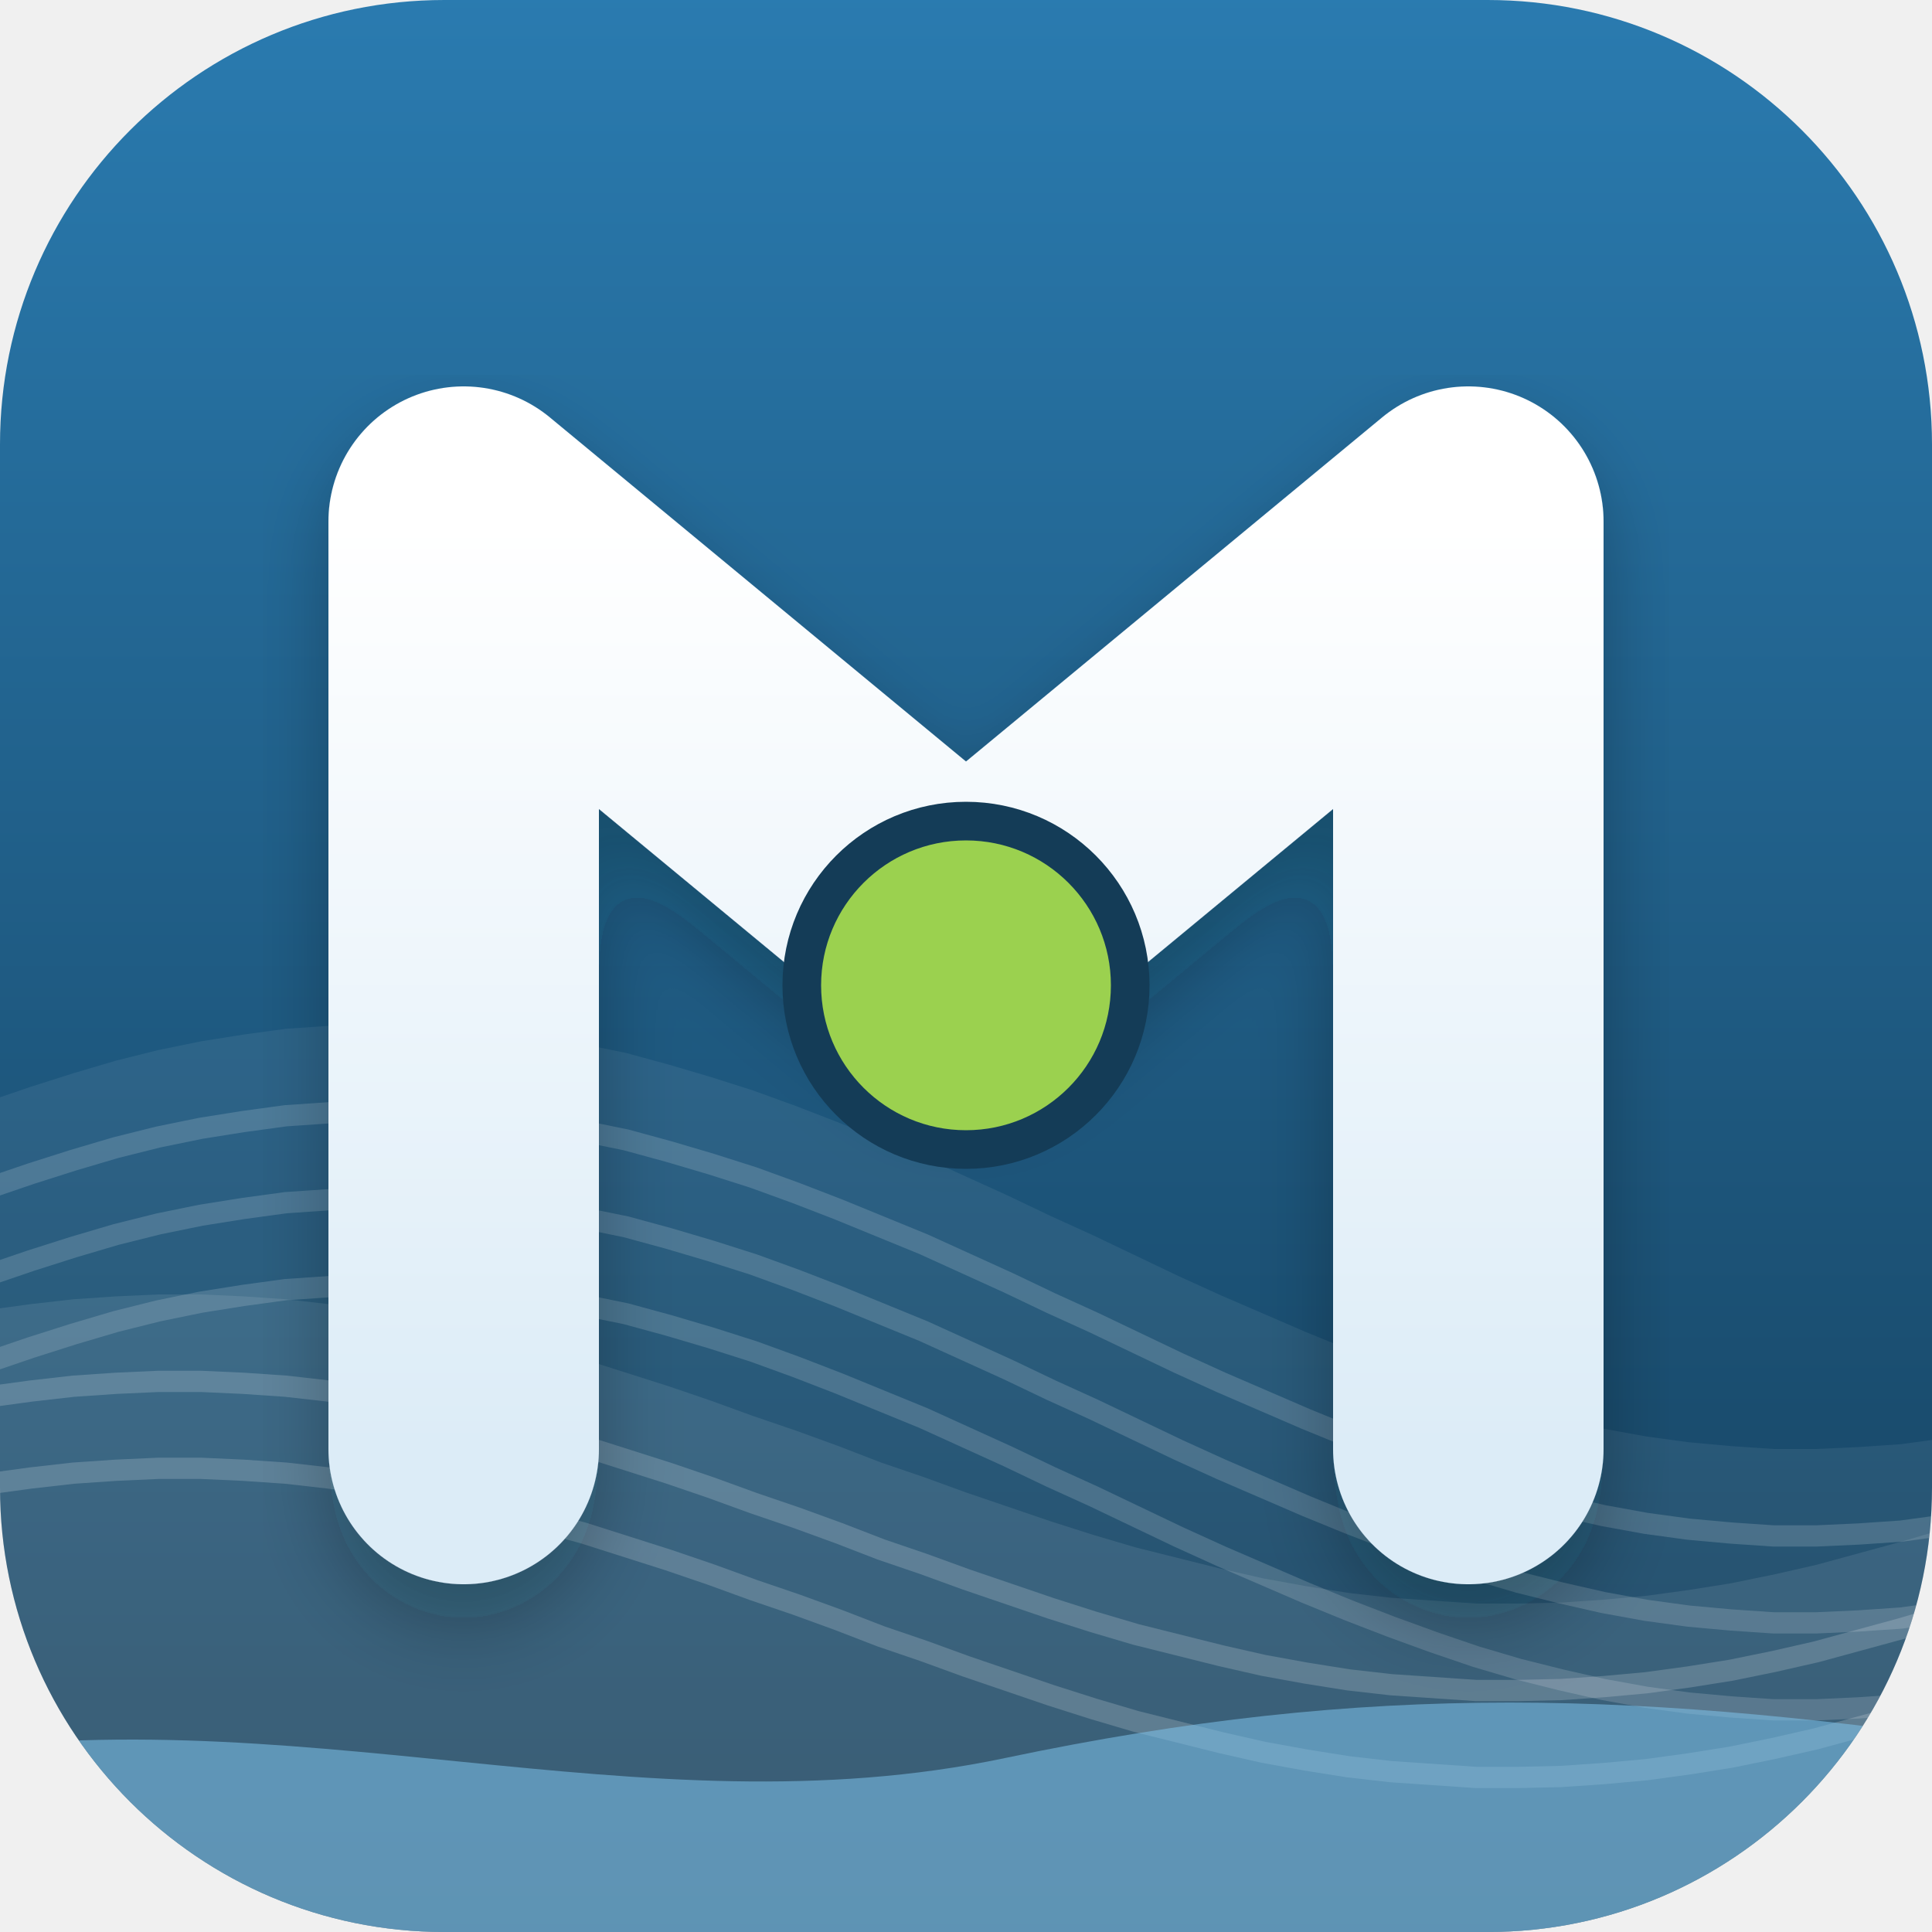
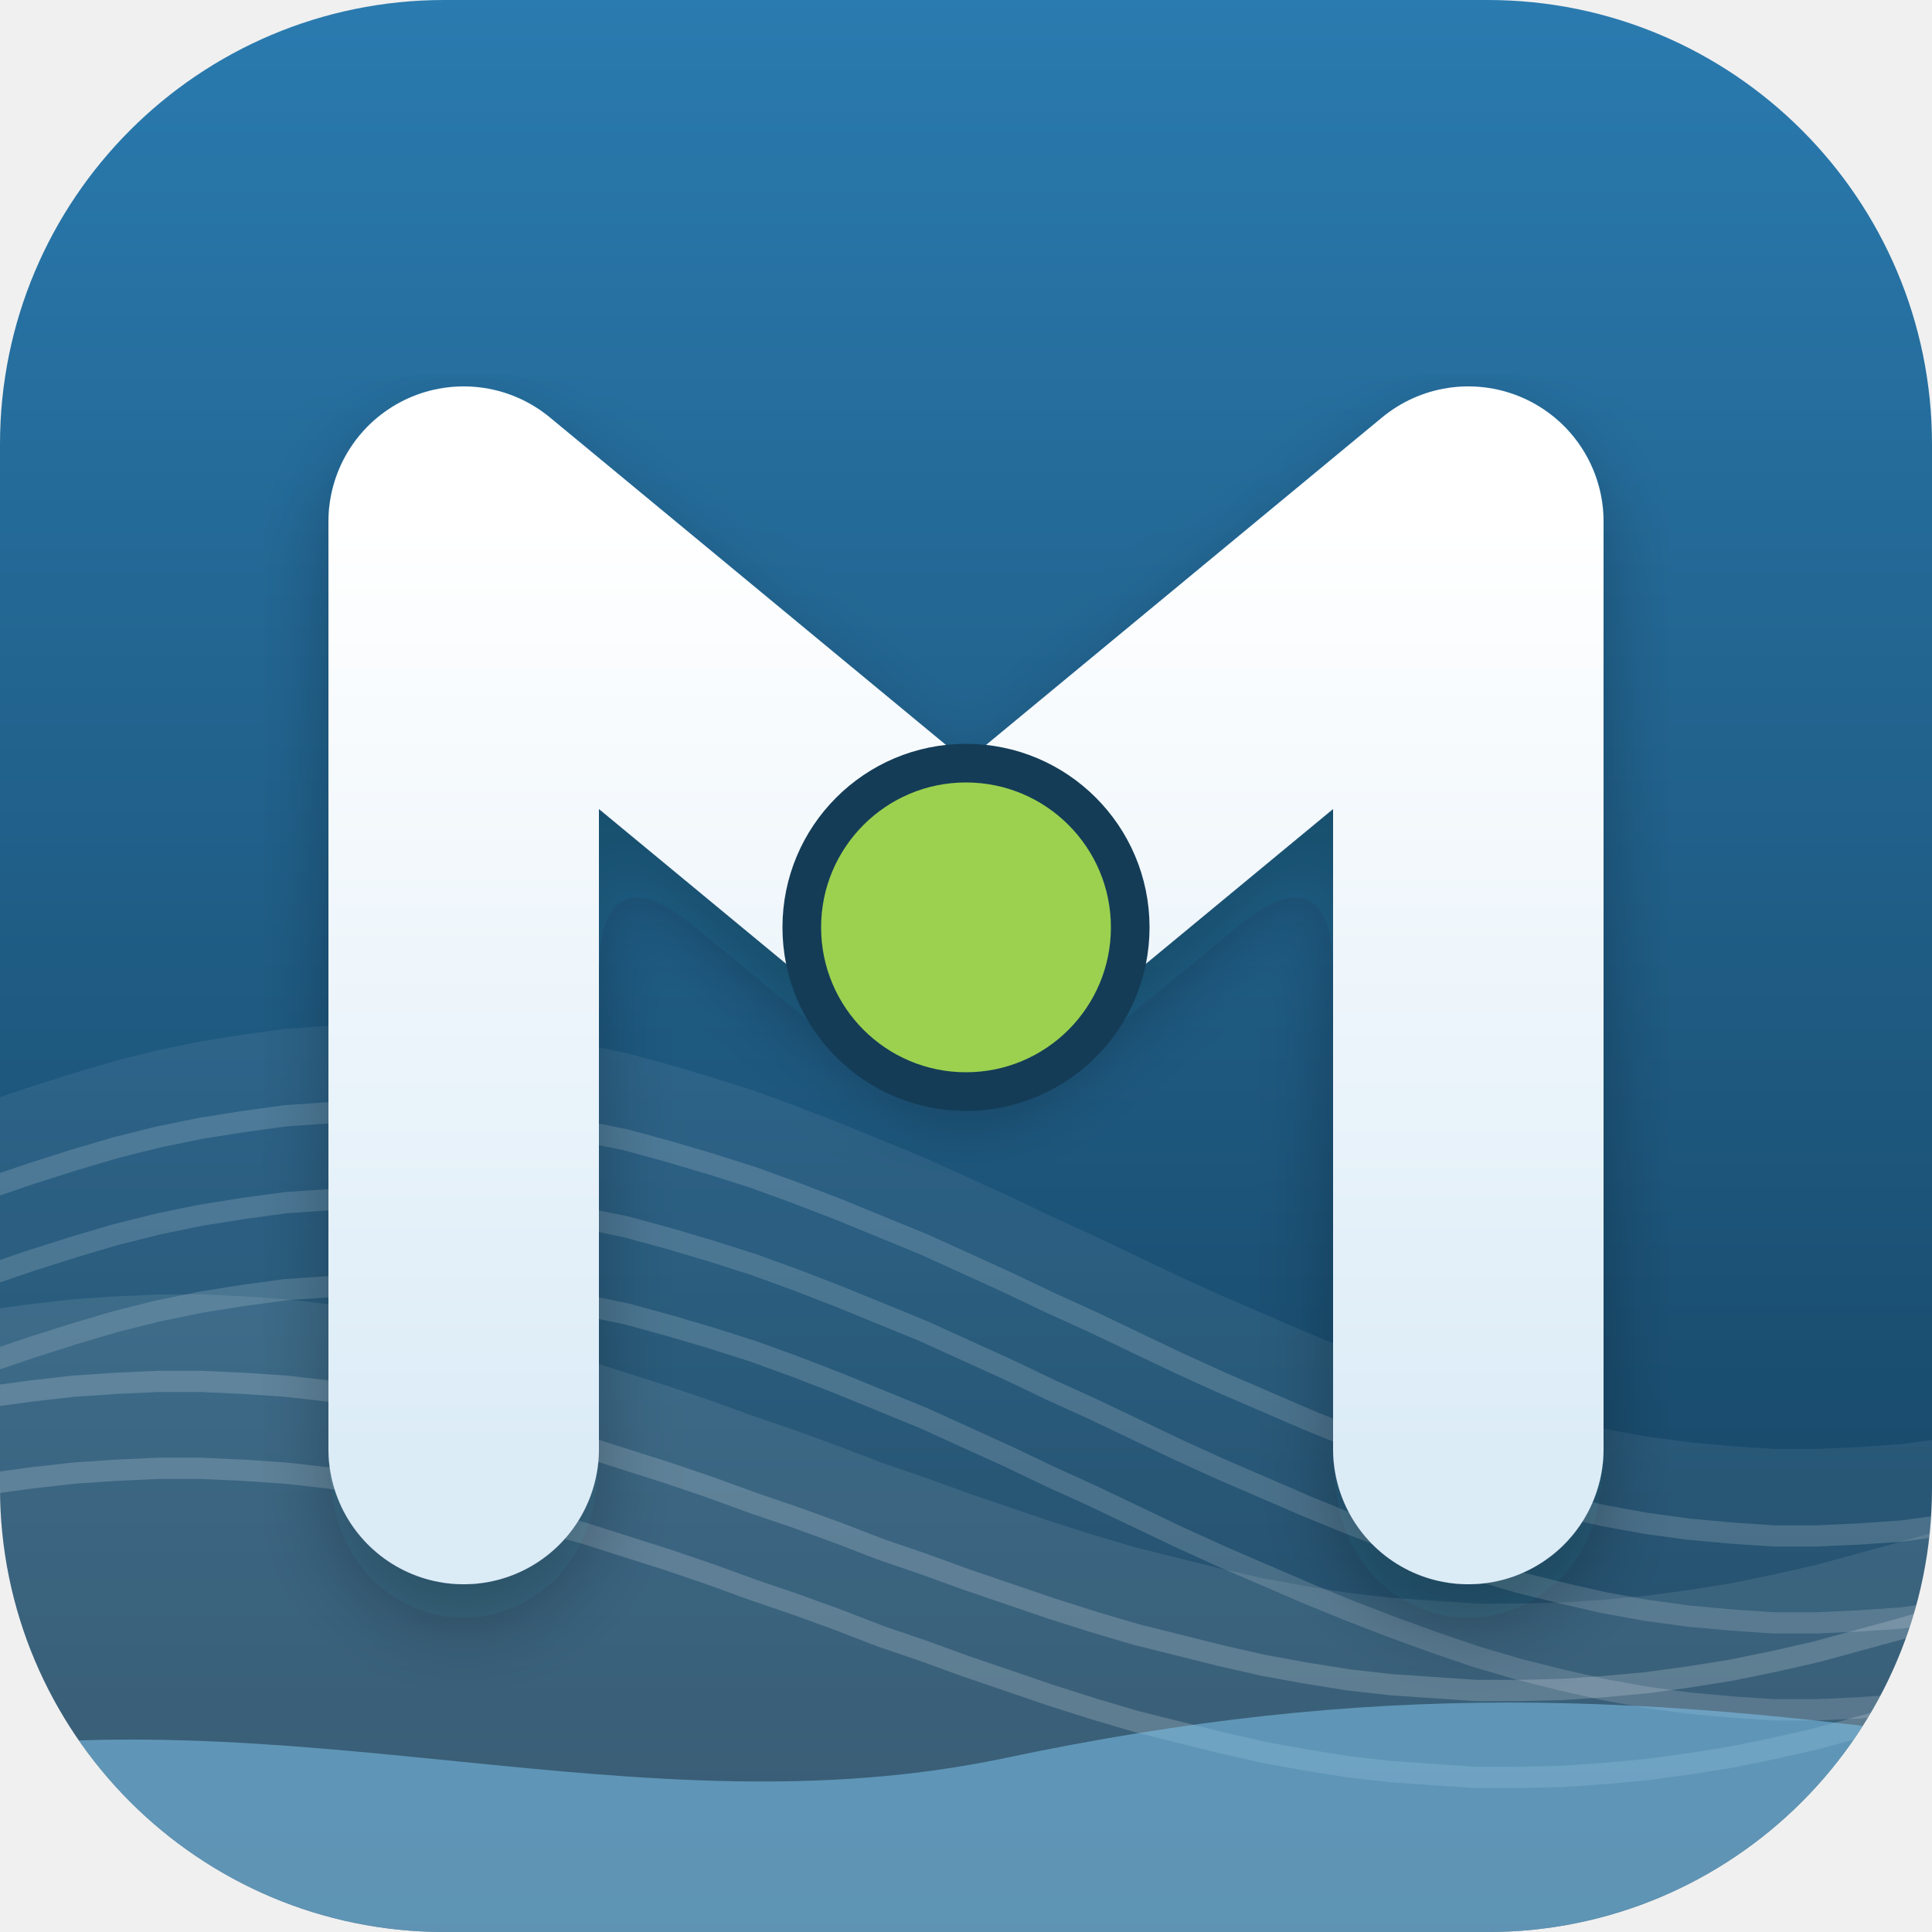
<svg xmlns="http://www.w3.org/2000/svg" viewBox="0 0 200 200">
  <defs>
    <linearGradient id="bg" x1="0" y1="0" x2="0" y2="1">
      <stop offset="0" stop-color="#2a7bb0" />
      <stop offset="1" stop-color="#143c57" />
    </linearGradient>
    <radialGradient id="gl" cx=".25" cy=".1" r=".8">
      <stop offset="0" stop-color="#fff" stop-opacity=".28" />
      <stop offset="1" stop-color="#fff" stop-opacity="0" />
    </radialGradient>
    <linearGradient id="gv" x1="0" y1="0" x2="0" y2="1">
      <stop offset="0" stop-color="#ffffff" />
      <stop offset="1" stop-color="#dcecf7" />
    </linearGradient>
    <linearGradient id="rv" x1="0" y1="0" x2="0" y2="1">
      <stop offset="0" stop-color="#ffffff" />
      <stop offset="1" stop-color="#dcecf7" />
    </linearGradient>
    <filter id="sh" x="-20%" y="-20%" width="140%" height="150%">
      <feDropShadow dx="0" dy="4" stdDeviation="4" flood-color="#04141f" flood-opacity=".28" />
    </filter>
    <clipPath id="cl">
      <rect width="200" height="200" rx="46" />
    </clipPath>
  </defs>
  <rect width="200" height="200" rx="46" fill="url(#bg)" />
  <g clip-path="url(#cl)">
    <path d="M-10.0 117.5 L-5.6 115.7 L-1.2 114.0 L3.2 112.5 L7.6 111.1 L12.0 109.8 L16.4 108.7 L20.8 107.8 L25.2 107.1 L29.6 106.5 L34.0 106.2 L38.4 106.0 L42.8 106.0 L47.2 106.3 L51.6 106.7 L56.0 107.3 L60.4 108.1 L64.8 109.0 L69.2 110.2 L73.6 111.5 L78.0 112.9 L82.4 114.5 L86.8 116.2 L91.2 118.0 L95.6 119.8 L100.0 121.8 L104.4 123.8 L108.8 125.9 L113.2 127.9 L117.6 130.0 L122.0 132.1 L126.4 134.1 L130.8 136.0 L135.2 137.9 L139.6 139.7 L144.0 141.4 L148.4 143.0 L152.8 144.5 L157.2 145.8 L161.6 146.9 L166.0 147.9 L170.4 148.7 L174.8 149.3 L179.2 149.7 L183.6 150.0 L188.0 150.0 L192.4 149.8 L196.8 149.5 L201.2 148.9 L205.6 148.2 L210.0 147.3 L210 210 L-10 210Z" fill="#fff" fill-opacity=".07" />
    <path d="M-10.0 126.5 L-5.6 124.7 L-1.2 123.0 L3.2 121.5 L7.6 120.1 L12.0 118.8 L16.4 117.7 L20.8 116.8 L25.2 116.1 L29.6 115.5 L34.0 115.2 L38.4 115.0 L42.8 115.0 L47.2 115.3 L51.6 115.7 L56.0 116.3 L60.4 117.1 L64.8 118.0 L69.2 119.2 L73.6 120.5 L78.0 121.9 L82.4 123.5 L86.8 125.2 L91.2 127.0 L95.6 128.8 L100.0 130.8 L104.4 132.8 L108.8 134.9 L113.2 136.9 L117.6 139.0 L122.0 141.1 L126.4 143.1 L130.8 145.0 L135.2 146.9 L139.6 148.7 L144.0 150.4 L148.4 152.0 L152.8 153.5 L157.2 154.8 L161.6 155.9 L166.0 156.9 L170.4 157.7 L174.8 158.3 L179.2 158.7 L183.6 159.0 L188.0 159.0 L192.4 158.8 L196.8 158.5 L201.2 157.9 L205.6 157.2 L210.0 156.3" fill="none" stroke="#fff" stroke-opacity="0.16" stroke-width="2.2" />
    <path d="M-10.0 135.5 L-5.6 133.7 L-1.2 132.0 L3.2 130.5 L7.6 129.1 L12.0 127.8 L16.4 126.7 L20.8 125.8 L25.2 125.1 L29.6 124.5 L34.0 124.2 L38.4 124.0 L42.8 124.0 L47.2 124.3 L51.6 124.7 L56.0 125.3 L60.4 126.1 L64.8 127.0 L69.2 128.2 L73.6 129.5 L78.0 130.9 L82.4 132.5 L86.8 134.2 L91.2 136.0 L95.6 137.8 L100.0 139.8 L104.4 141.8 L108.8 143.9 L113.2 145.9 L117.6 148.0 L122.0 150.1 L126.4 152.1 L130.8 154.0 L135.2 155.9 L139.6 157.7 L144.0 159.4 L148.4 161.0 L152.8 162.5 L157.2 163.8 L161.6 164.9 L166.0 165.9 L170.4 166.7 L174.8 167.3 L179.2 167.7 L183.6 168.0 L188.0 168.0 L192.4 167.8 L196.8 167.5 L201.2 166.9 L205.6 166.2 L210.0 165.3" fill="none" stroke="#fff" stroke-opacity="0.16" stroke-width="2.2" />
    <path d="M-10.0 144.5 L-5.6 142.7 L-1.2 141.0 L3.2 139.5 L7.6 138.1 L12.0 136.8 L16.4 135.7 L20.8 134.8 L25.2 134.1 L29.6 133.5 L34.0 133.2 L38.4 133.0 L42.8 133.0 L47.2 133.3 L51.6 133.7 L56.0 134.3 L60.4 135.1 L64.8 136.0 L69.2 137.2 L73.6 138.5 L78.0 139.9 L82.4 141.5 L86.8 143.2 L91.2 145.0 L95.6 146.8 L100.0 148.8 L104.4 150.8 L108.8 152.9 L113.2 154.9 L117.6 157.0 L122.0 159.1 L126.4 161.1 L130.8 163.0 L135.2 164.9 L139.6 166.7 L144.0 168.4 L148.4 170.0 L152.8 171.5 L157.2 172.8 L161.6 173.9 L166.0 174.9 L170.4 175.7 L174.8 176.3 L179.2 176.7 L183.6 177.0 L188.0 177.0 L192.4 176.8 L196.8 176.5 L201.2 175.9 L205.6 175.2 L210.0 174.3" fill="none" stroke="#fff" stroke-opacity="0.16" stroke-width="2.2" />
    <path d="M-10.0 137.3 L-5.6 136.4 L-1.2 135.6 L3.2 135.0 L7.6 134.5 L12.0 134.2 L16.4 134.0 L20.8 134.0 L25.2 134.2 L29.6 134.5 L34.0 135.0 L38.4 135.6 L42.8 136.4 L47.2 137.3 L51.6 138.3 L56.0 139.5 L60.4 140.7 L64.8 142.1 L69.2 143.5 L73.6 145.0 L78.0 146.6 L82.4 148.1 L86.8 149.7 L91.2 151.4 L95.6 152.9 L100.0 154.5 L104.4 156.0 L108.8 157.5 L113.2 158.9 L117.6 160.2 L122.0 161.3 L126.4 162.4 L130.8 163.4 L135.2 164.2 L139.6 164.9 L144.0 165.4 L148.4 165.7 L152.8 166.0 L157.2 166.0 L161.6 165.9 L166.0 165.6 L170.4 165.2 L174.8 164.6 L179.2 163.9 L183.6 163.0 L188.0 162.0 L192.4 160.8 L196.8 159.6 L201.2 158.3 L205.6 156.9 L210.0 155.4 L210 210 L-10 210Z" fill="#fff" fill-opacity=".09" />
    <path d="M-10.0 146.3 L-5.6 145.4 L-1.2 144.6 L3.2 144.0 L7.6 143.5 L12.0 143.2 L16.4 143.0 L20.8 143.0 L25.2 143.2 L29.6 143.5 L34.0 144.0 L38.4 144.6 L42.8 145.4 L47.2 146.3 L51.6 147.3 L56.0 148.5 L60.4 149.7 L64.8 151.1 L69.2 152.5 L73.6 154.0 L78.0 155.6 L82.4 157.1 L86.8 158.7 L91.2 160.4 L95.6 161.9 L100.0 163.5 L104.4 165.0 L108.8 166.5 L113.2 167.9 L117.6 169.2 L122.0 170.3 L126.4 171.4 L130.8 172.4 L135.2 173.2 L139.6 173.9 L144.0 174.4 L148.4 174.7 L152.8 175.0 L157.2 175.0 L161.6 174.9 L166.0 174.6 L170.4 174.2 L174.8 173.6 L179.2 172.9 L183.6 172.0 L188.0 171.0 L192.4 169.8 L196.8 168.6 L201.2 167.3 L205.6 165.9 L210.0 164.4" fill="none" stroke="#fff" stroke-opacity="0.18" stroke-width="2.2" />
    <path d="M-10.0 155.3 L-5.6 154.4 L-1.2 153.6 L3.2 153.0 L7.6 152.5 L12.0 152.2 L16.4 152.0 L20.8 152.0 L25.2 152.2 L29.6 152.5 L34.0 153.0 L38.4 153.6 L42.8 154.4 L47.2 155.3 L51.6 156.3 L56.0 157.5 L60.4 158.7 L64.8 160.1 L69.2 161.5 L73.6 163.0 L78.0 164.6 L82.4 166.1 L86.8 167.7 L91.2 169.4 L95.6 170.9 L100.0 172.5 L104.4 174.0 L108.8 175.5 L113.2 176.9 L117.6 178.2 L122.0 179.3 L126.4 180.4 L130.8 181.4 L135.2 182.2 L139.6 182.9 L144.0 183.4 L148.4 183.7 L152.8 184.0 L157.2 184.0 L161.6 183.9 L166.0 183.6 L170.4 183.2 L174.8 182.6 L179.2 181.9 L183.6 181.0 L188.0 180.0 L192.4 178.8 L196.8 177.6 L201.2 176.3 L205.6 174.9 L210.0 173.4" fill="none" stroke="#fff" stroke-opacity="0.18" stroke-width="2.2" />
    <path d="M-10 182C30 175 66 190 104 182S170 175 210 181V210H-10Z" fill="#7ec3ea" fill-opacity=".55" />
  </g>
  <g filter="url(#sh)">
    <path d="M48 150V54L100 97" fill="none" stroke="url(#gv)" stroke-width="28" stroke-linecap="round" stroke-linejoin="round" />
    <path d="M100 97L152 54V150" fill="none" stroke="url(#rv)" stroke-width="28" stroke-linecap="round" stroke-linejoin="round" />
  </g>
-   <circle cx="100" cy="102" r="17" fill="#9bd14f" stroke="#143c57" stroke-width="4" />
+   <circle cx="100" cy="96" r="17" fill="#9bd14f" stroke="#143c57" stroke-width="4" />
</svg>
